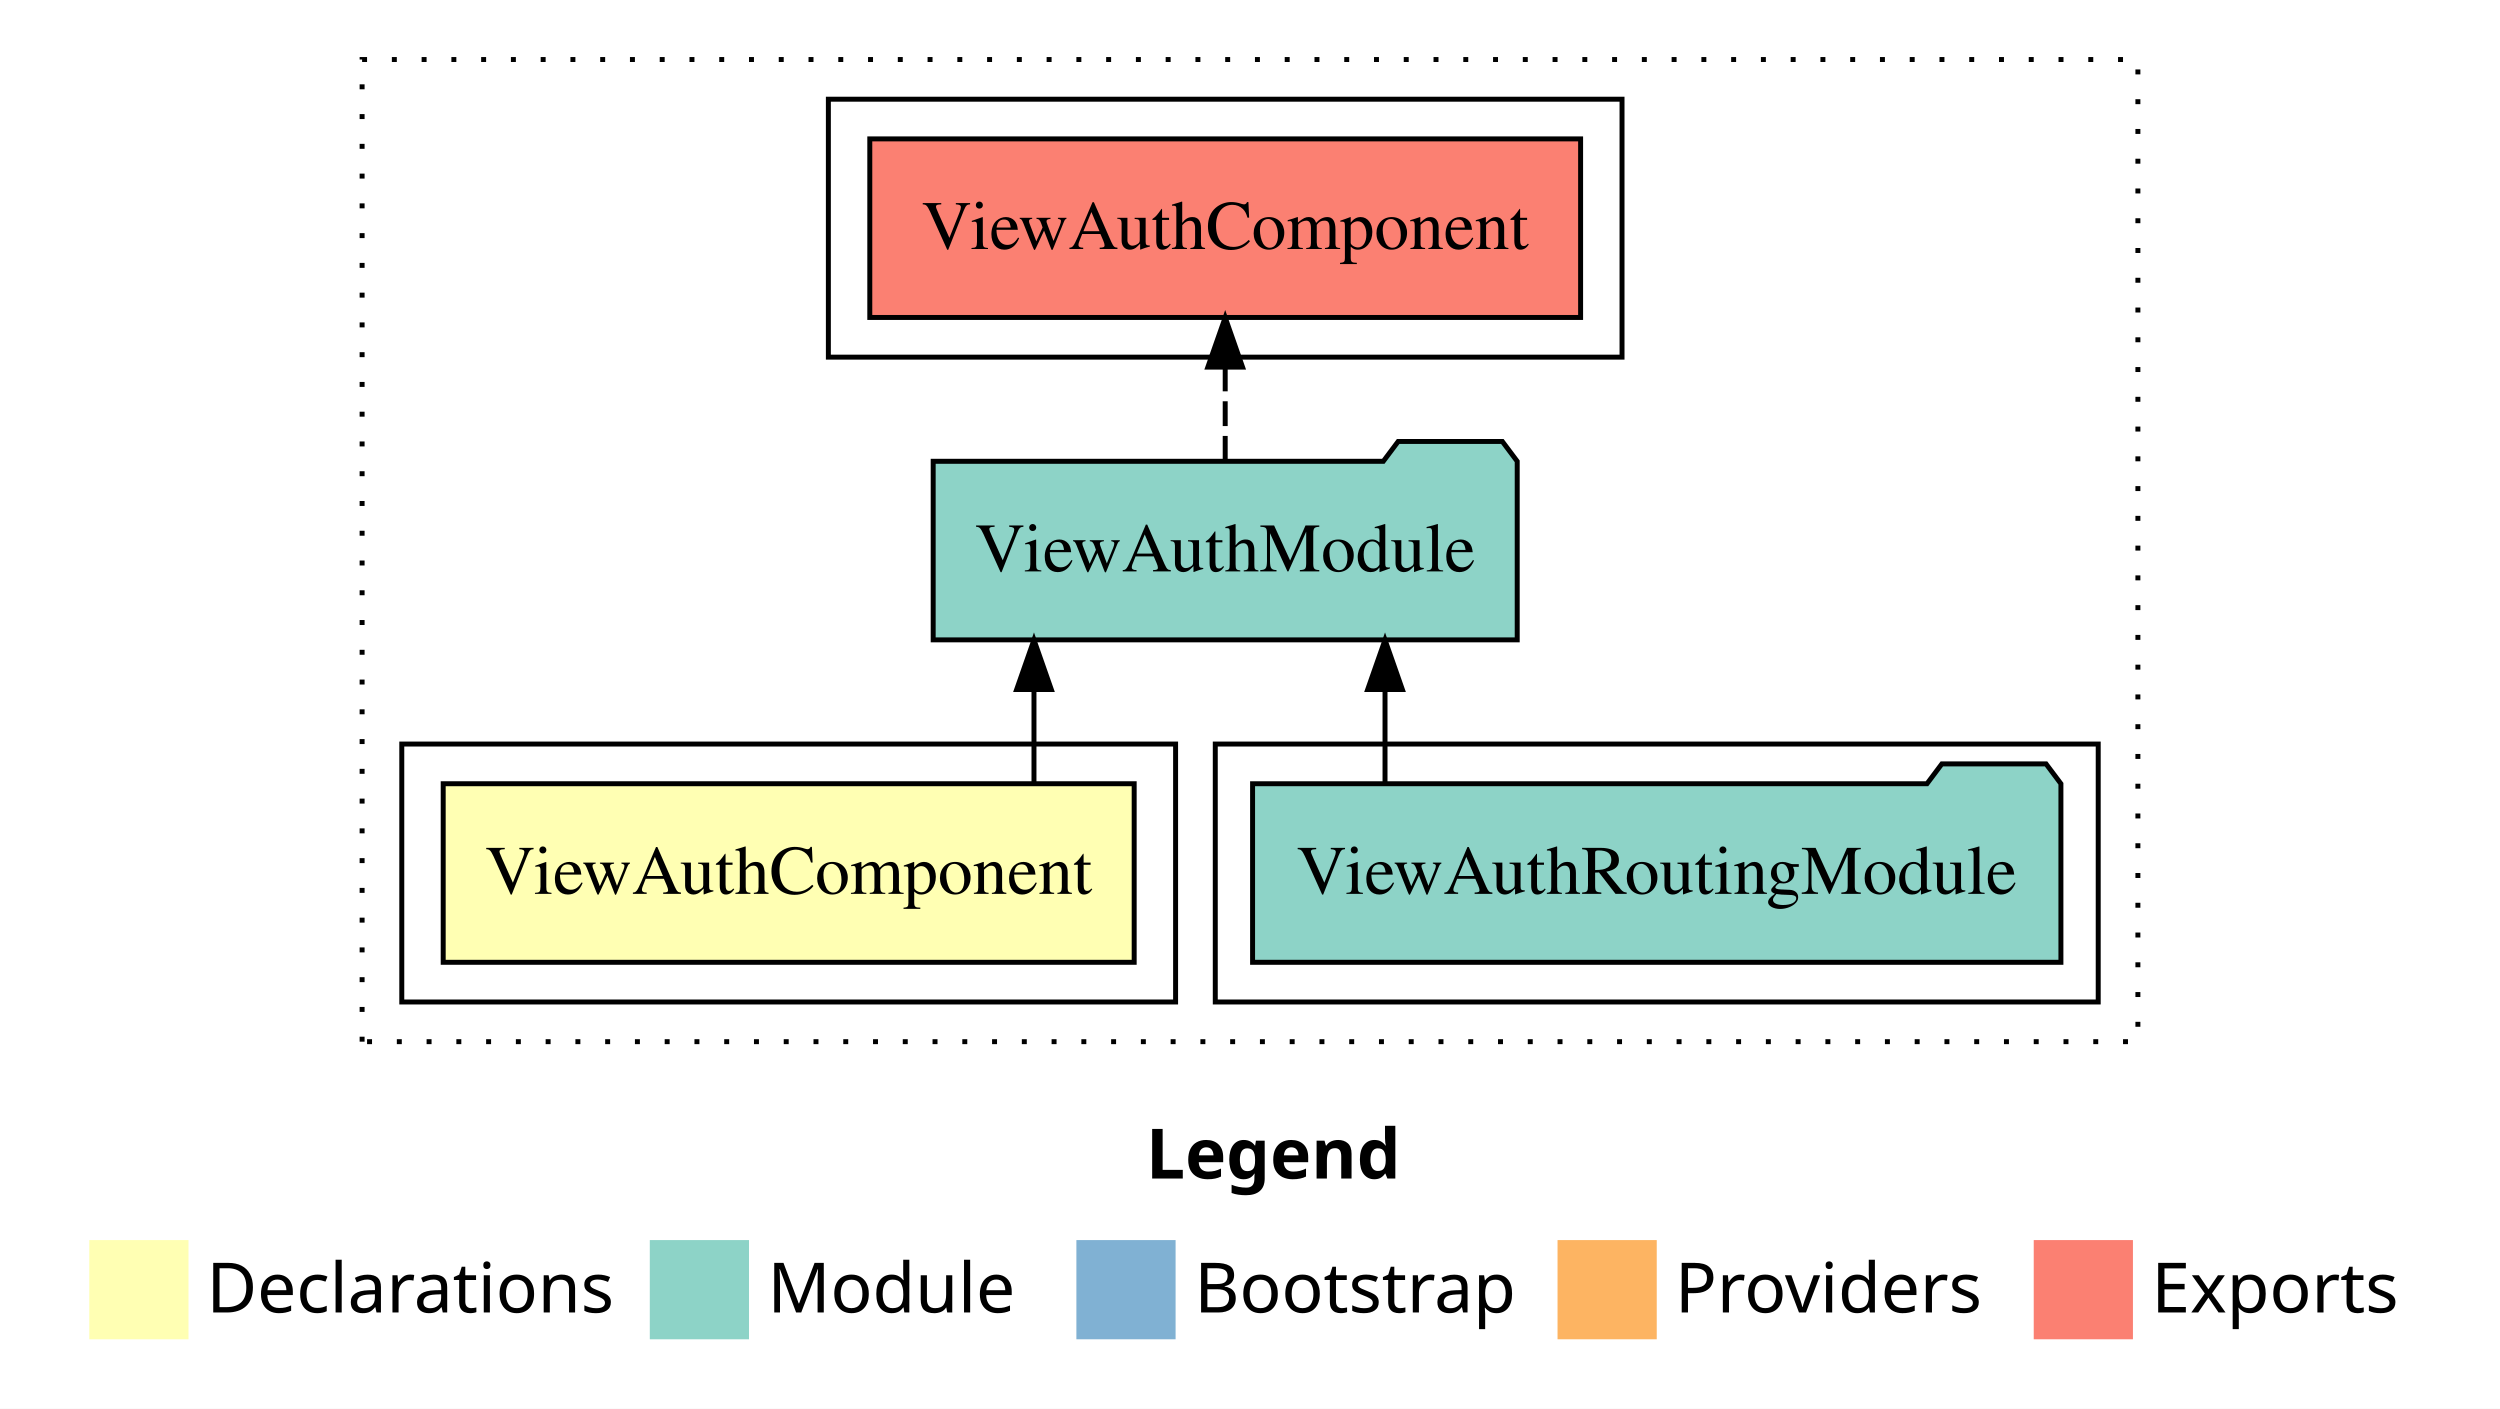
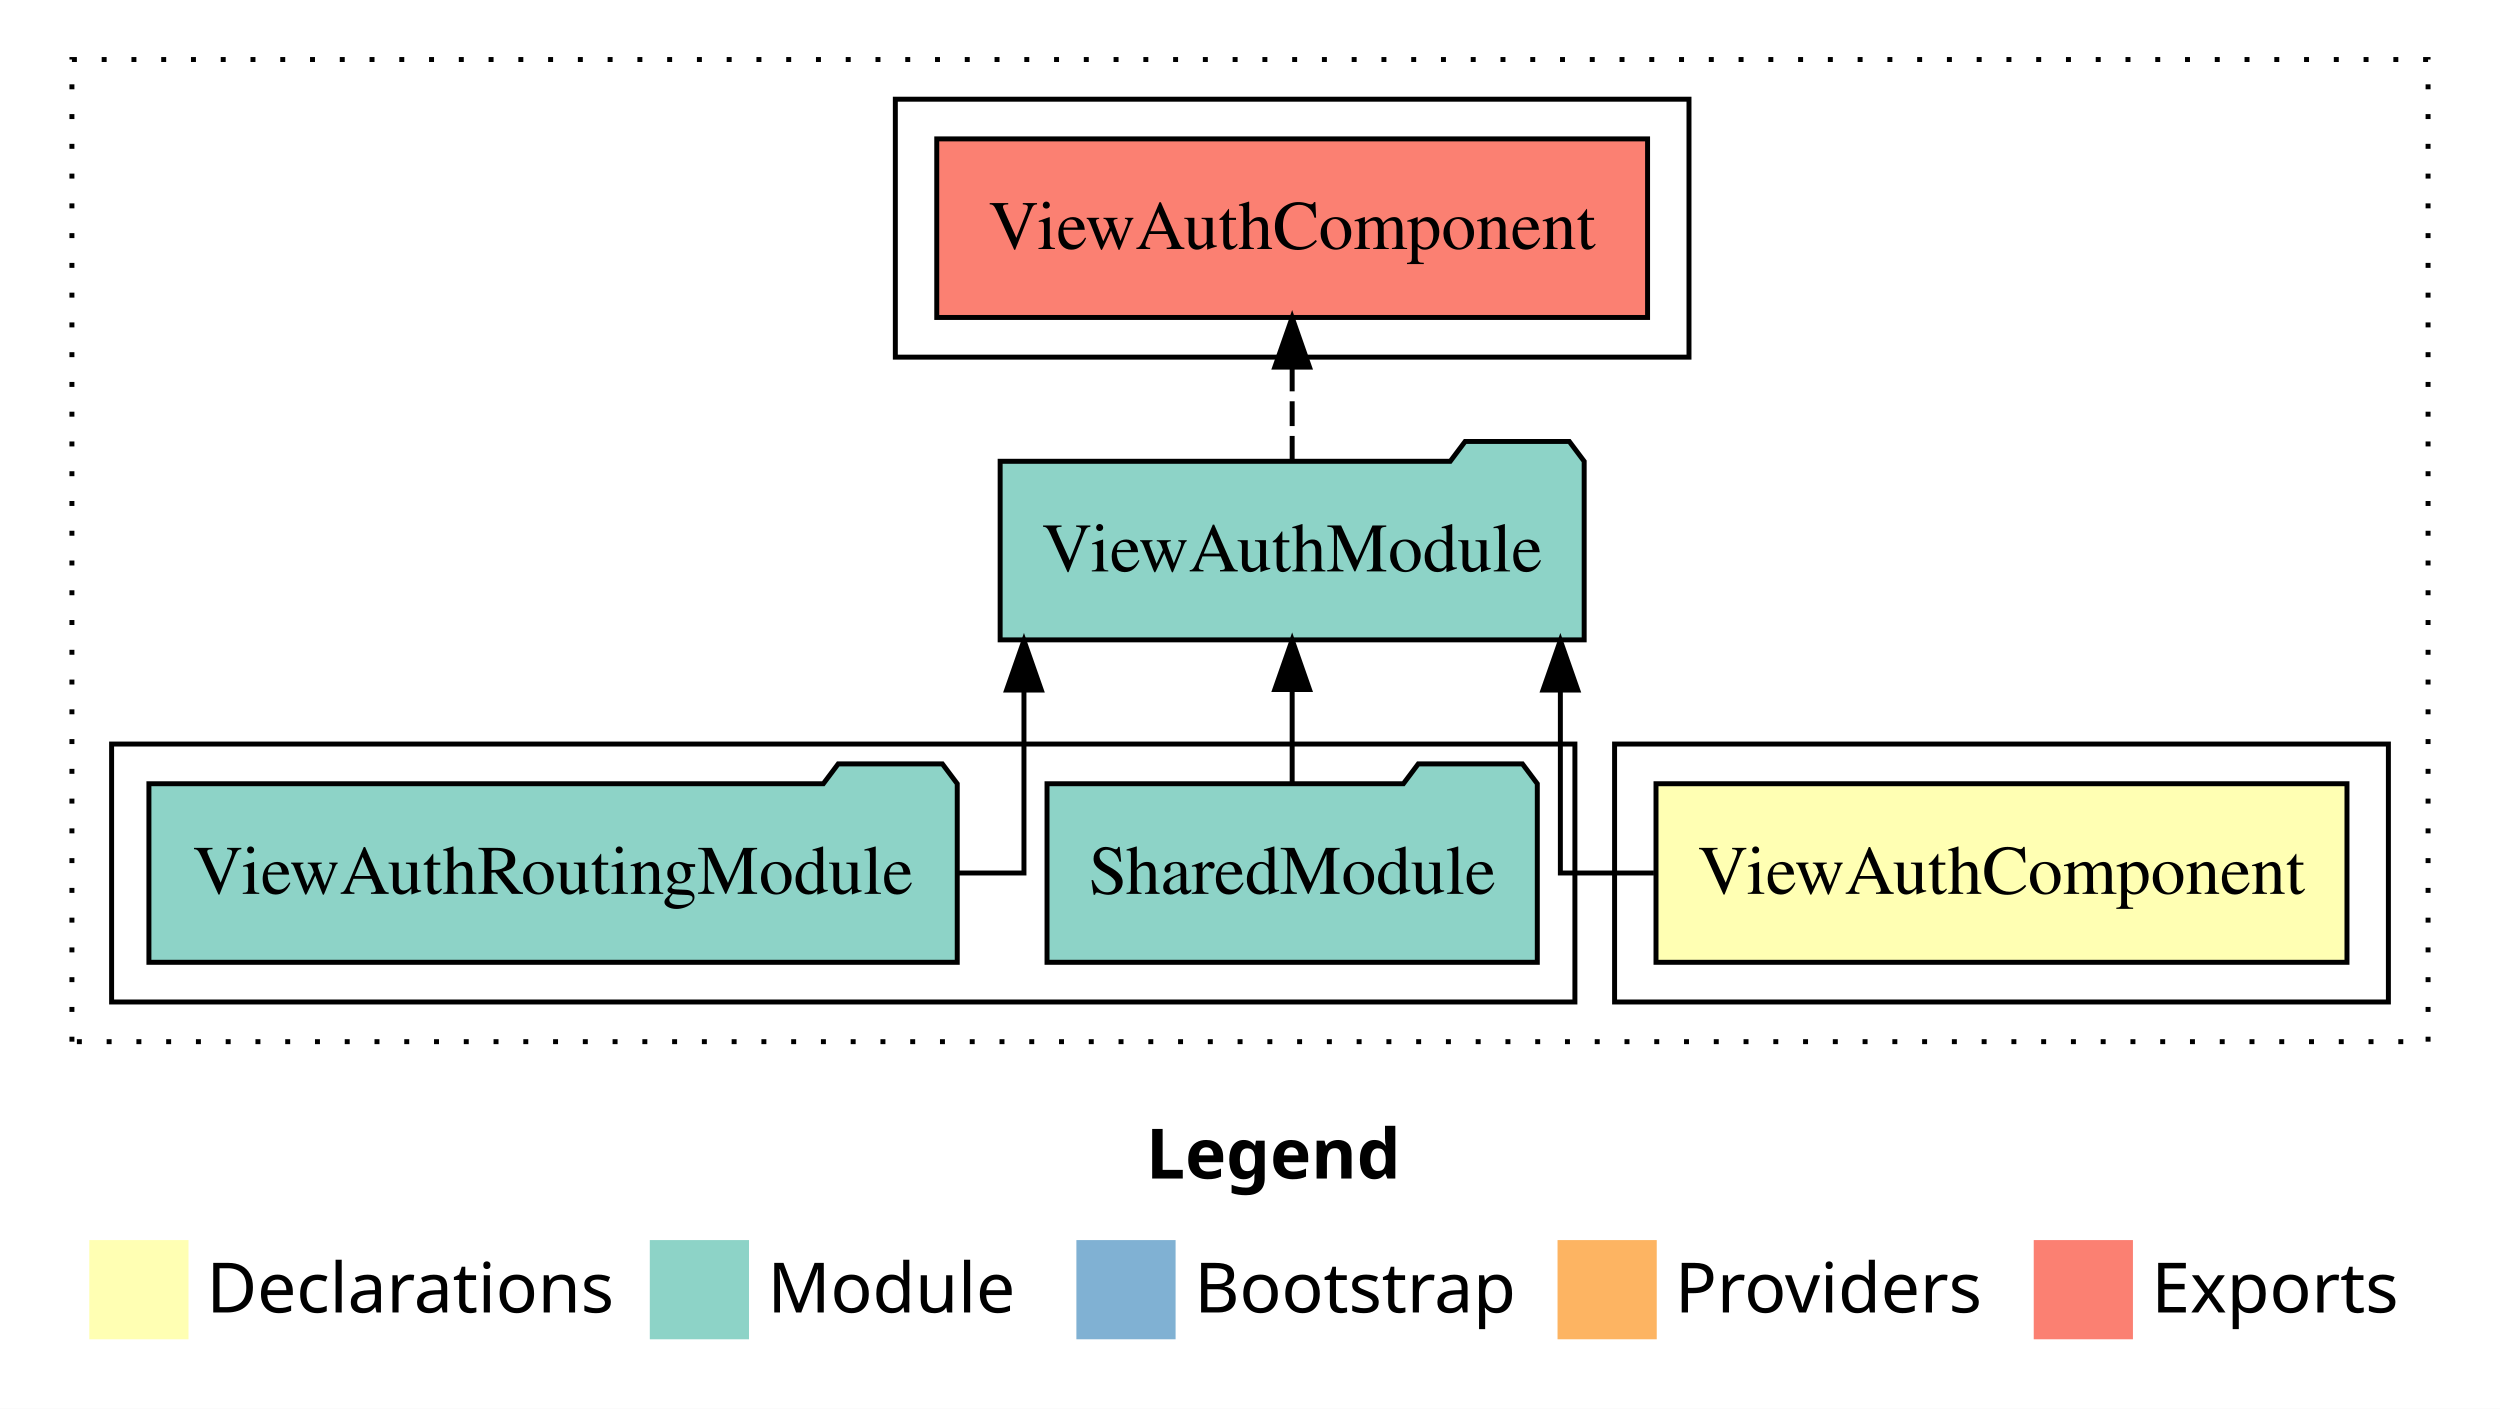
<svg xmlns="http://www.w3.org/2000/svg" width="504pt" height="284pt" viewBox="0.00 0.00 504.00 284.00">
  <g id="graph0" class="graph" transform="scale(1 1) rotate(0) translate(4 280)">
    <polygon fill="white" stroke="transparent" points="-4,4 -4,-280 500,-280 500,4 -4,4" />
    <text text-anchor="start" x="227.01" y="-42.4" font-family="Times-12" font-weight="bold" font-size="14.00">Legend</text>
    <polygon fill="#ffffb3" stroke="transparent" points="14,-10 14,-30 34,-30 34,-10 14,-10" />
    <text text-anchor="start" x="37.63" y="-15.4" font-family="Times-12" font-size="14.00">  Declarations</text>
    <polygon fill="#8dd3c7" stroke="transparent" points="127,-10 127,-30 147,-30 147,-10 127,-10" />
    <text text-anchor="start" x="150.73" y="-15.4" font-family="Times-12" font-size="14.00">  Module</text>
    <polygon fill="#80b1d3" stroke="transparent" points="213,-10 213,-30 233,-30 233,-10 213,-10" />
    <text text-anchor="start" x="236.78" y="-15.4" font-family="Times-12" font-size="14.00">  Bootstrap</text>
    <polygon fill="#fdb462" stroke="transparent" points="310,-10 310,-30 330,-30 330,-10 310,-10" />
    <text text-anchor="start" x="333.67" y="-15.4" font-family="Times-12" font-size="14.00">  Providers</text>
    <polygon fill="#fb8072" stroke="transparent" points="406,-10 406,-30 426,-30 426,-10 406,-10" />
    <text text-anchor="start" x="429.73" y="-15.4" font-family="Times-12" font-size="14.00">  Exports</text>
    <g id="clust1" class="cluster">
-       <polygon fill="none" stroke="black" stroke-dasharray="1,5" points="69,-70 69,-268 427,-268 427,-70 69,-70" />
+       <polygon fill="none" stroke="black" stroke-dasharray="1,5" points="10.5,-70 10.5,-268 485.5,-268 485.5,-70 10.5,-70" />
+     </g>
+     <g id="clust2" class="cluster">
+       <polygon fill="none" stroke="black" points="321.5,-78 321.5,-130 477.5,-130 477.5,-78 321.5,-78" />
+     </g>
+     <g id="clust5" class="cluster">
+       <polygon fill="none" stroke="black" points="176.5,-208 176.5,-260 336.5,-260 336.5,-208 176.5,-208" />
    </g>
    <g id="clust4" class="cluster">
-       <polygon fill="none" stroke="black" points="241,-78 241,-130 419,-130 419,-78 241,-78" />
-     </g>
-     <g id="clust5" class="cluster">
-       <polygon fill="none" stroke="black" points="163,-208 163,-260 323,-260 323,-208 163,-208" />
-     </g>
-     <g id="clust2" class="cluster">
-       <polygon fill="none" stroke="black" points="77,-78 77,-130 233,-130 233,-78 77,-78" />
+       <polygon fill="none" stroke="black" points="18.5,-78 18.5,-130 313.5,-130 313.5,-78 18.5,-78" />
    </g>
    <g id="node1" class="node">
-       <polygon fill="#ffffb3" stroke="black" points="224.65,-122 85.35,-122 85.35,-86 224.65,-86 224.65,-122" />
-       <text text-anchor="middle" x="155" y="-99.8" font-family="Times,serif" font-size="14.00">ViewAuthComponent</text>
+       <polygon fill="#ffffb3" stroke="black" points="469.15,-122 329.85,-122 329.85,-86 469.15,-86 469.15,-122" />
+       <text text-anchor="middle" x="399.5" y="-99.8" font-family="Times,serif" font-size="14.00">ViewAuthComponent</text>
    </g>
    <g id="node2" class="node">
-       <polygon fill="#8dd3c7" stroke="black" points="301.87,-187 298.87,-191 277.87,-191 274.87,-187 184.13,-187 184.13,-151 301.87,-151 301.87,-187" />
-       <text text-anchor="middle" x="243" y="-164.8" font-family="Times,serif" font-size="14.00">ViewAuthModule</text>
+       <polygon fill="#8dd3c7" stroke="black" points="315.37,-187 312.37,-191 291.37,-191 288.37,-187 197.63,-187 197.63,-151 315.37,-151 315.37,-187" />
+       <text text-anchor="middle" x="256.5" y="-164.8" font-family="Times,serif" font-size="14.00">ViewAuthModule</text>
    </g>
    <g id="edge1" class="edge">
-       <path fill="none" stroke="black" d="M204.45,-122.11C204.45,-122.11 204.45,-140.99 204.45,-140.99" />
-       <polygon fill="black" stroke="black" points="200.95,-140.99 204.45,-150.99 207.95,-140.99 200.95,-140.99" />
+       <path fill="none" stroke="black" d="M329.43,-104C318.41,-104 310.57,-104 310.57,-104 310.57,-104 310.57,-140.89 310.57,-140.89" />
+       <polygon fill="black" stroke="black" points="307.07,-140.89 310.57,-150.89 314.07,-140.89 307.07,-140.89" />
+     </g>
+     <g id="node5" class="node">
+       <polygon fill="#fb8072" stroke="black" points="328.15,-252 184.85,-252 184.85,-216 328.15,-216 328.15,-252" />
+       <text text-anchor="middle" x="256.5" y="-229.8" font-family="Times,serif" font-size="14.00">ViewAuthComponent </text>
+     </g>
+     <g id="edge4" class="edge">
+       <path fill="none" stroke="black" stroke-dasharray="5,2" d="M256.5,-187.11C256.5,-187.11 256.5,-205.99 256.5,-205.99" />
+       <polygon fill="black" stroke="black" points="253,-205.99 256.5,-215.99 260,-205.99 253,-205.99" />
+     </g>
+     <g id="node3" class="node">
+       <polygon fill="#8dd3c7" stroke="black" points="305.92,-122 302.92,-126 281.92,-126 278.92,-122 207.08,-122 207.08,-86 305.92,-86 305.92,-122" />
+       <text text-anchor="middle" x="256.5" y="-99.8" font-family="Times,serif" font-size="14.00">SharedModule</text>
+     </g>
+     <g id="edge2" class="edge">
+       <path fill="none" stroke="black" d="M256.5,-122.11C256.5,-122.11 256.5,-140.99 256.5,-140.99" />
+       <polygon fill="black" stroke="black" points="253,-140.99 256.5,-150.99 260,-140.99 253,-140.99" />
    </g>
    <g id="node4" class="node">
-       <polygon fill="#fb8072" stroke="black" points="314.65,-252 171.35,-252 171.35,-216 314.65,-216 314.65,-252" />
-       <text text-anchor="middle" x="243" y="-229.8" font-family="Times,serif" font-size="14.00">ViewAuthComponent </text>
+       <polygon fill="#8dd3c7" stroke="black" points="188.98,-122 185.98,-126 164.98,-126 161.98,-122 26.02,-122 26.02,-86 188.98,-86 188.98,-122" />
+       <text text-anchor="middle" x="107.5" y="-99.8" font-family="Times,serif" font-size="14.00">ViewAuthRoutingModule</text>
    </g>
    <g id="edge3" class="edge">
-       <path fill="none" stroke="black" stroke-dasharray="5,2" d="M243,-187.11C243,-187.11 243,-205.99 243,-205.99" />
-       <polygon fill="black" stroke="black" points="239.5,-205.99 243,-215.99 246.5,-205.99 239.5,-205.99" />
-     </g>
-     <g id="node3" class="node">
-       <polygon fill="#8dd3c7" stroke="black" points="411.48,-122 408.48,-126 387.48,-126 384.48,-122 248.52,-122 248.52,-86 411.48,-86 411.48,-122" />
-       <text text-anchor="middle" x="330" y="-99.8" font-family="Times,serif" font-size="14.00">ViewAuthRoutingModule</text>
-     </g>
-     <g id="edge2" class="edge">
-       <path fill="none" stroke="black" d="M275.22,-122.11C275.22,-122.11 275.22,-140.99 275.22,-140.99" />
-       <polygon fill="black" stroke="black" points="271.72,-140.99 275.22,-150.99 278.72,-140.99 271.72,-140.99" />
+       <path fill="none" stroke="black" d="M189.23,-104C197.21,-104 202.43,-104 202.43,-104 202.43,-104 202.43,-140.89 202.43,-140.89" />
+       <polygon fill="black" stroke="black" points="198.93,-140.89 202.43,-150.89 205.93,-140.89 198.93,-140.89" />
    </g>
  </g>
</svg>
